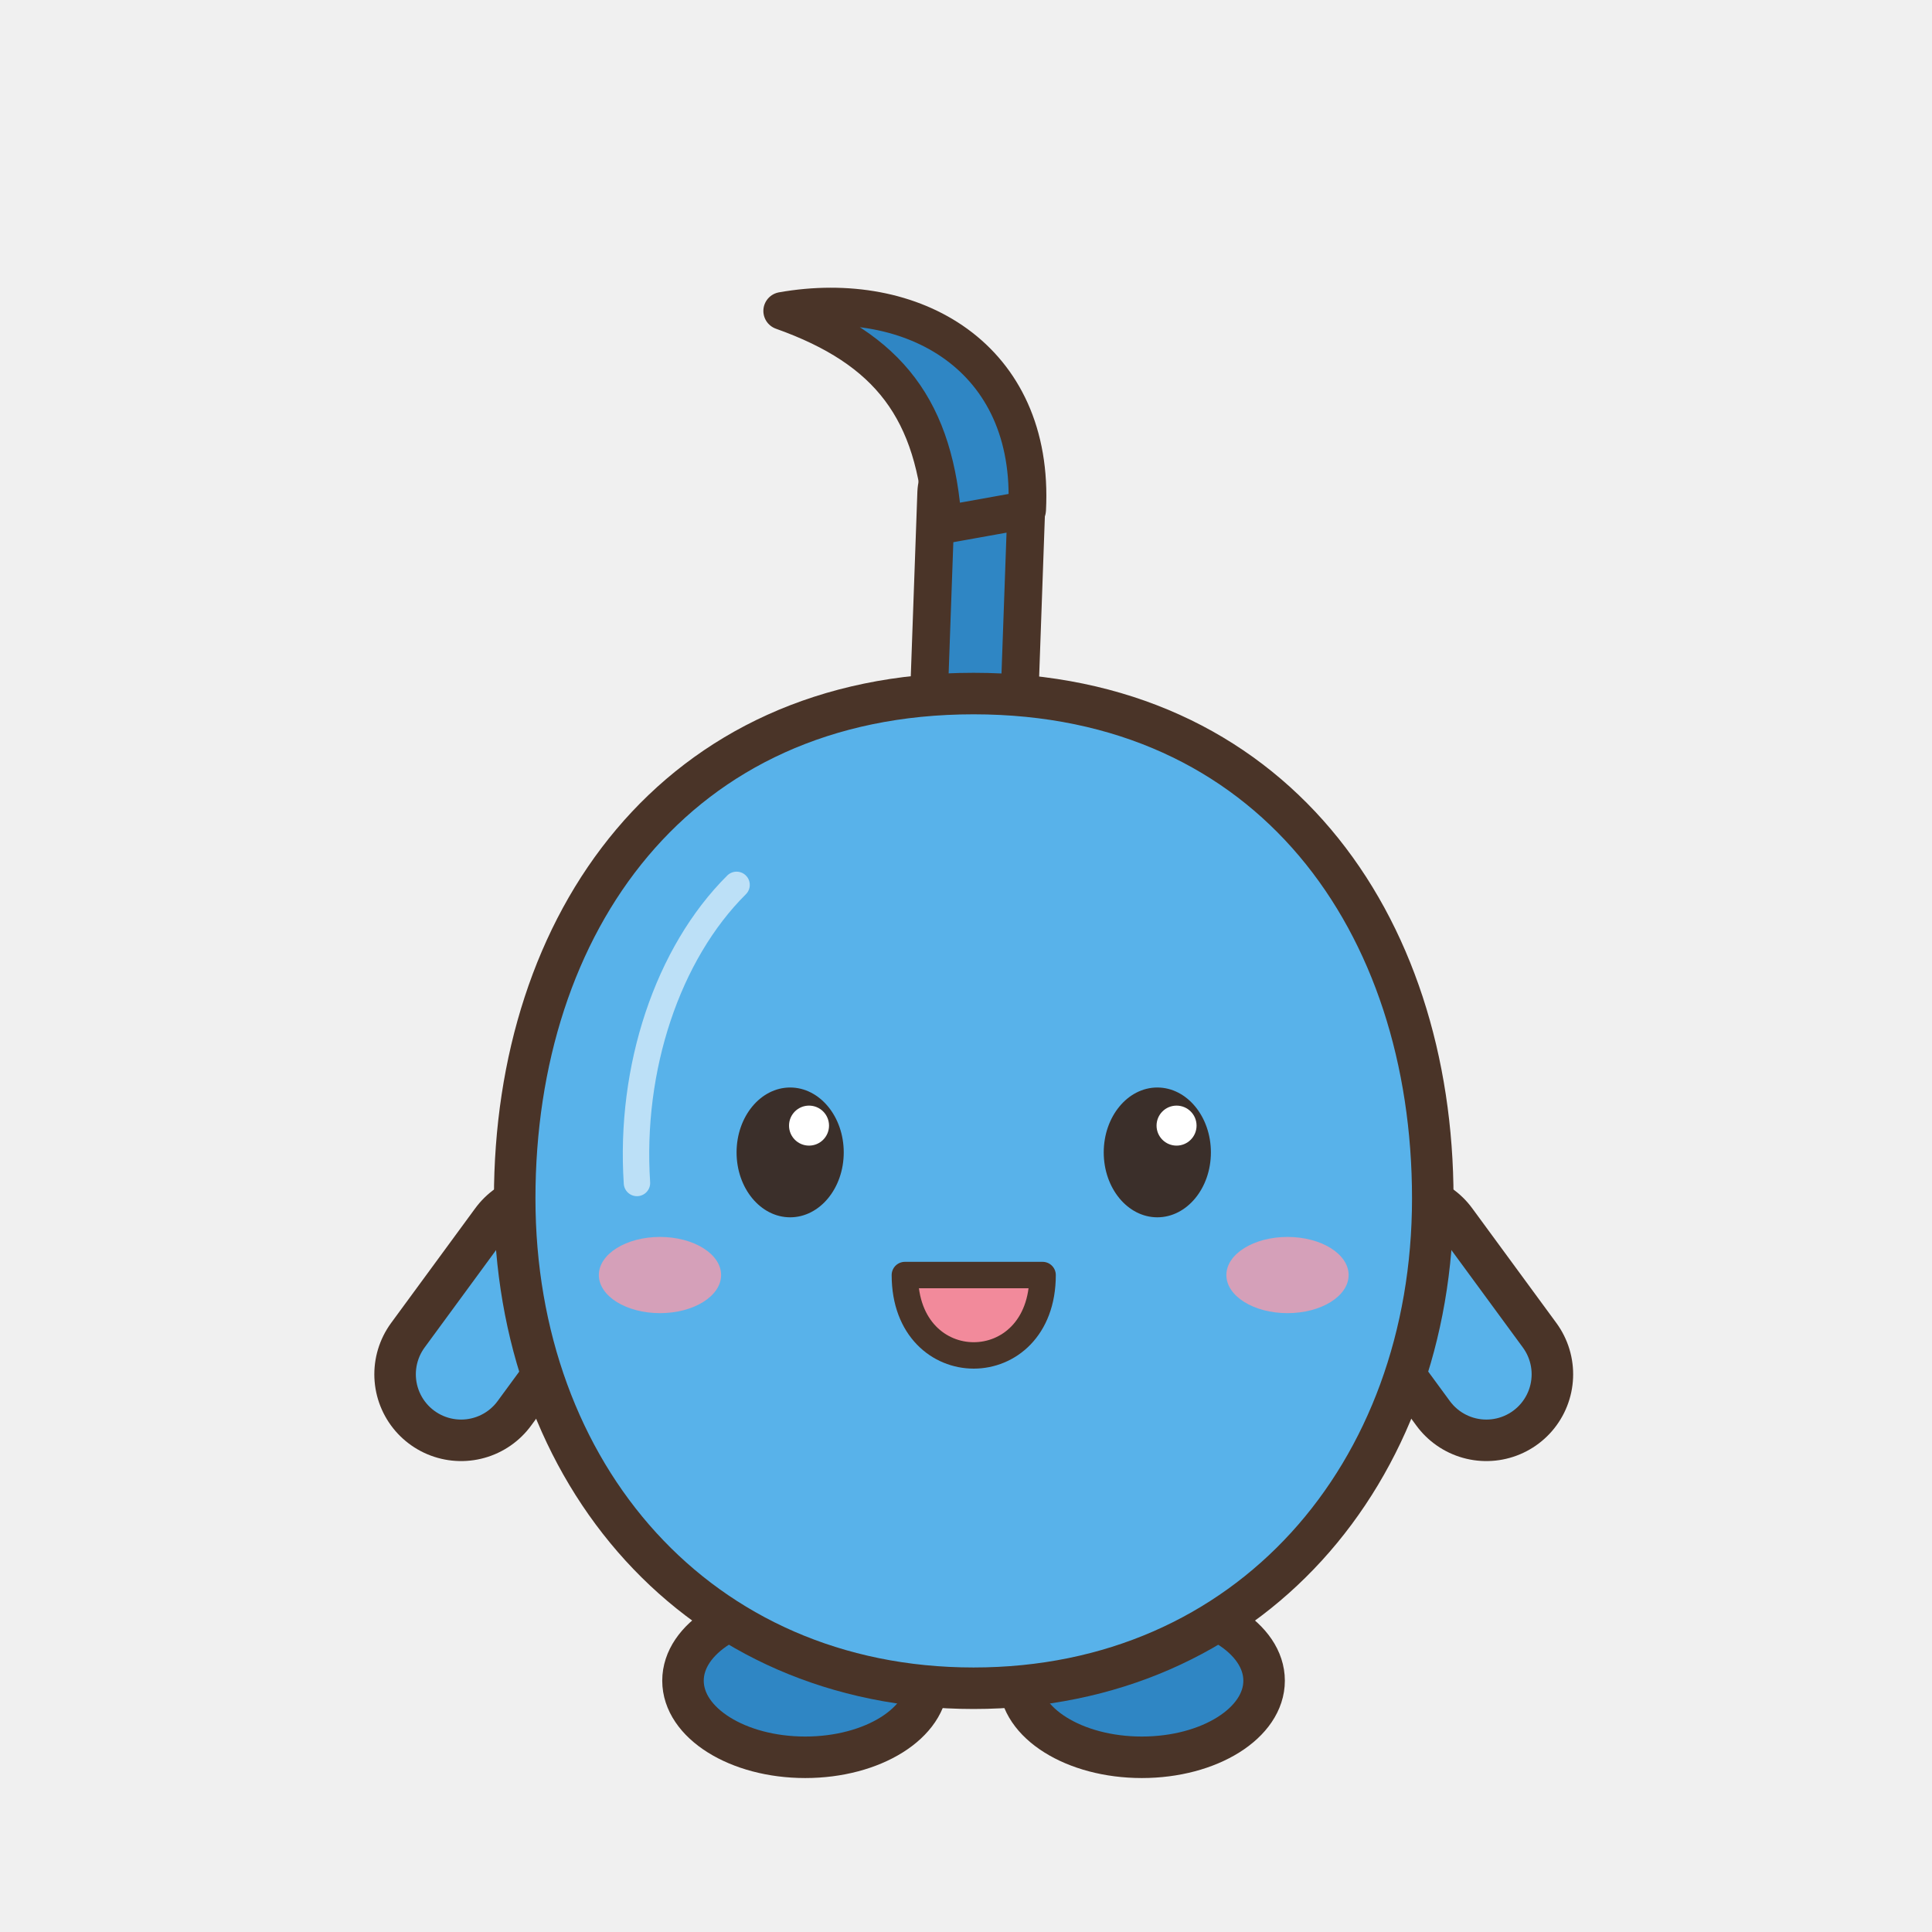
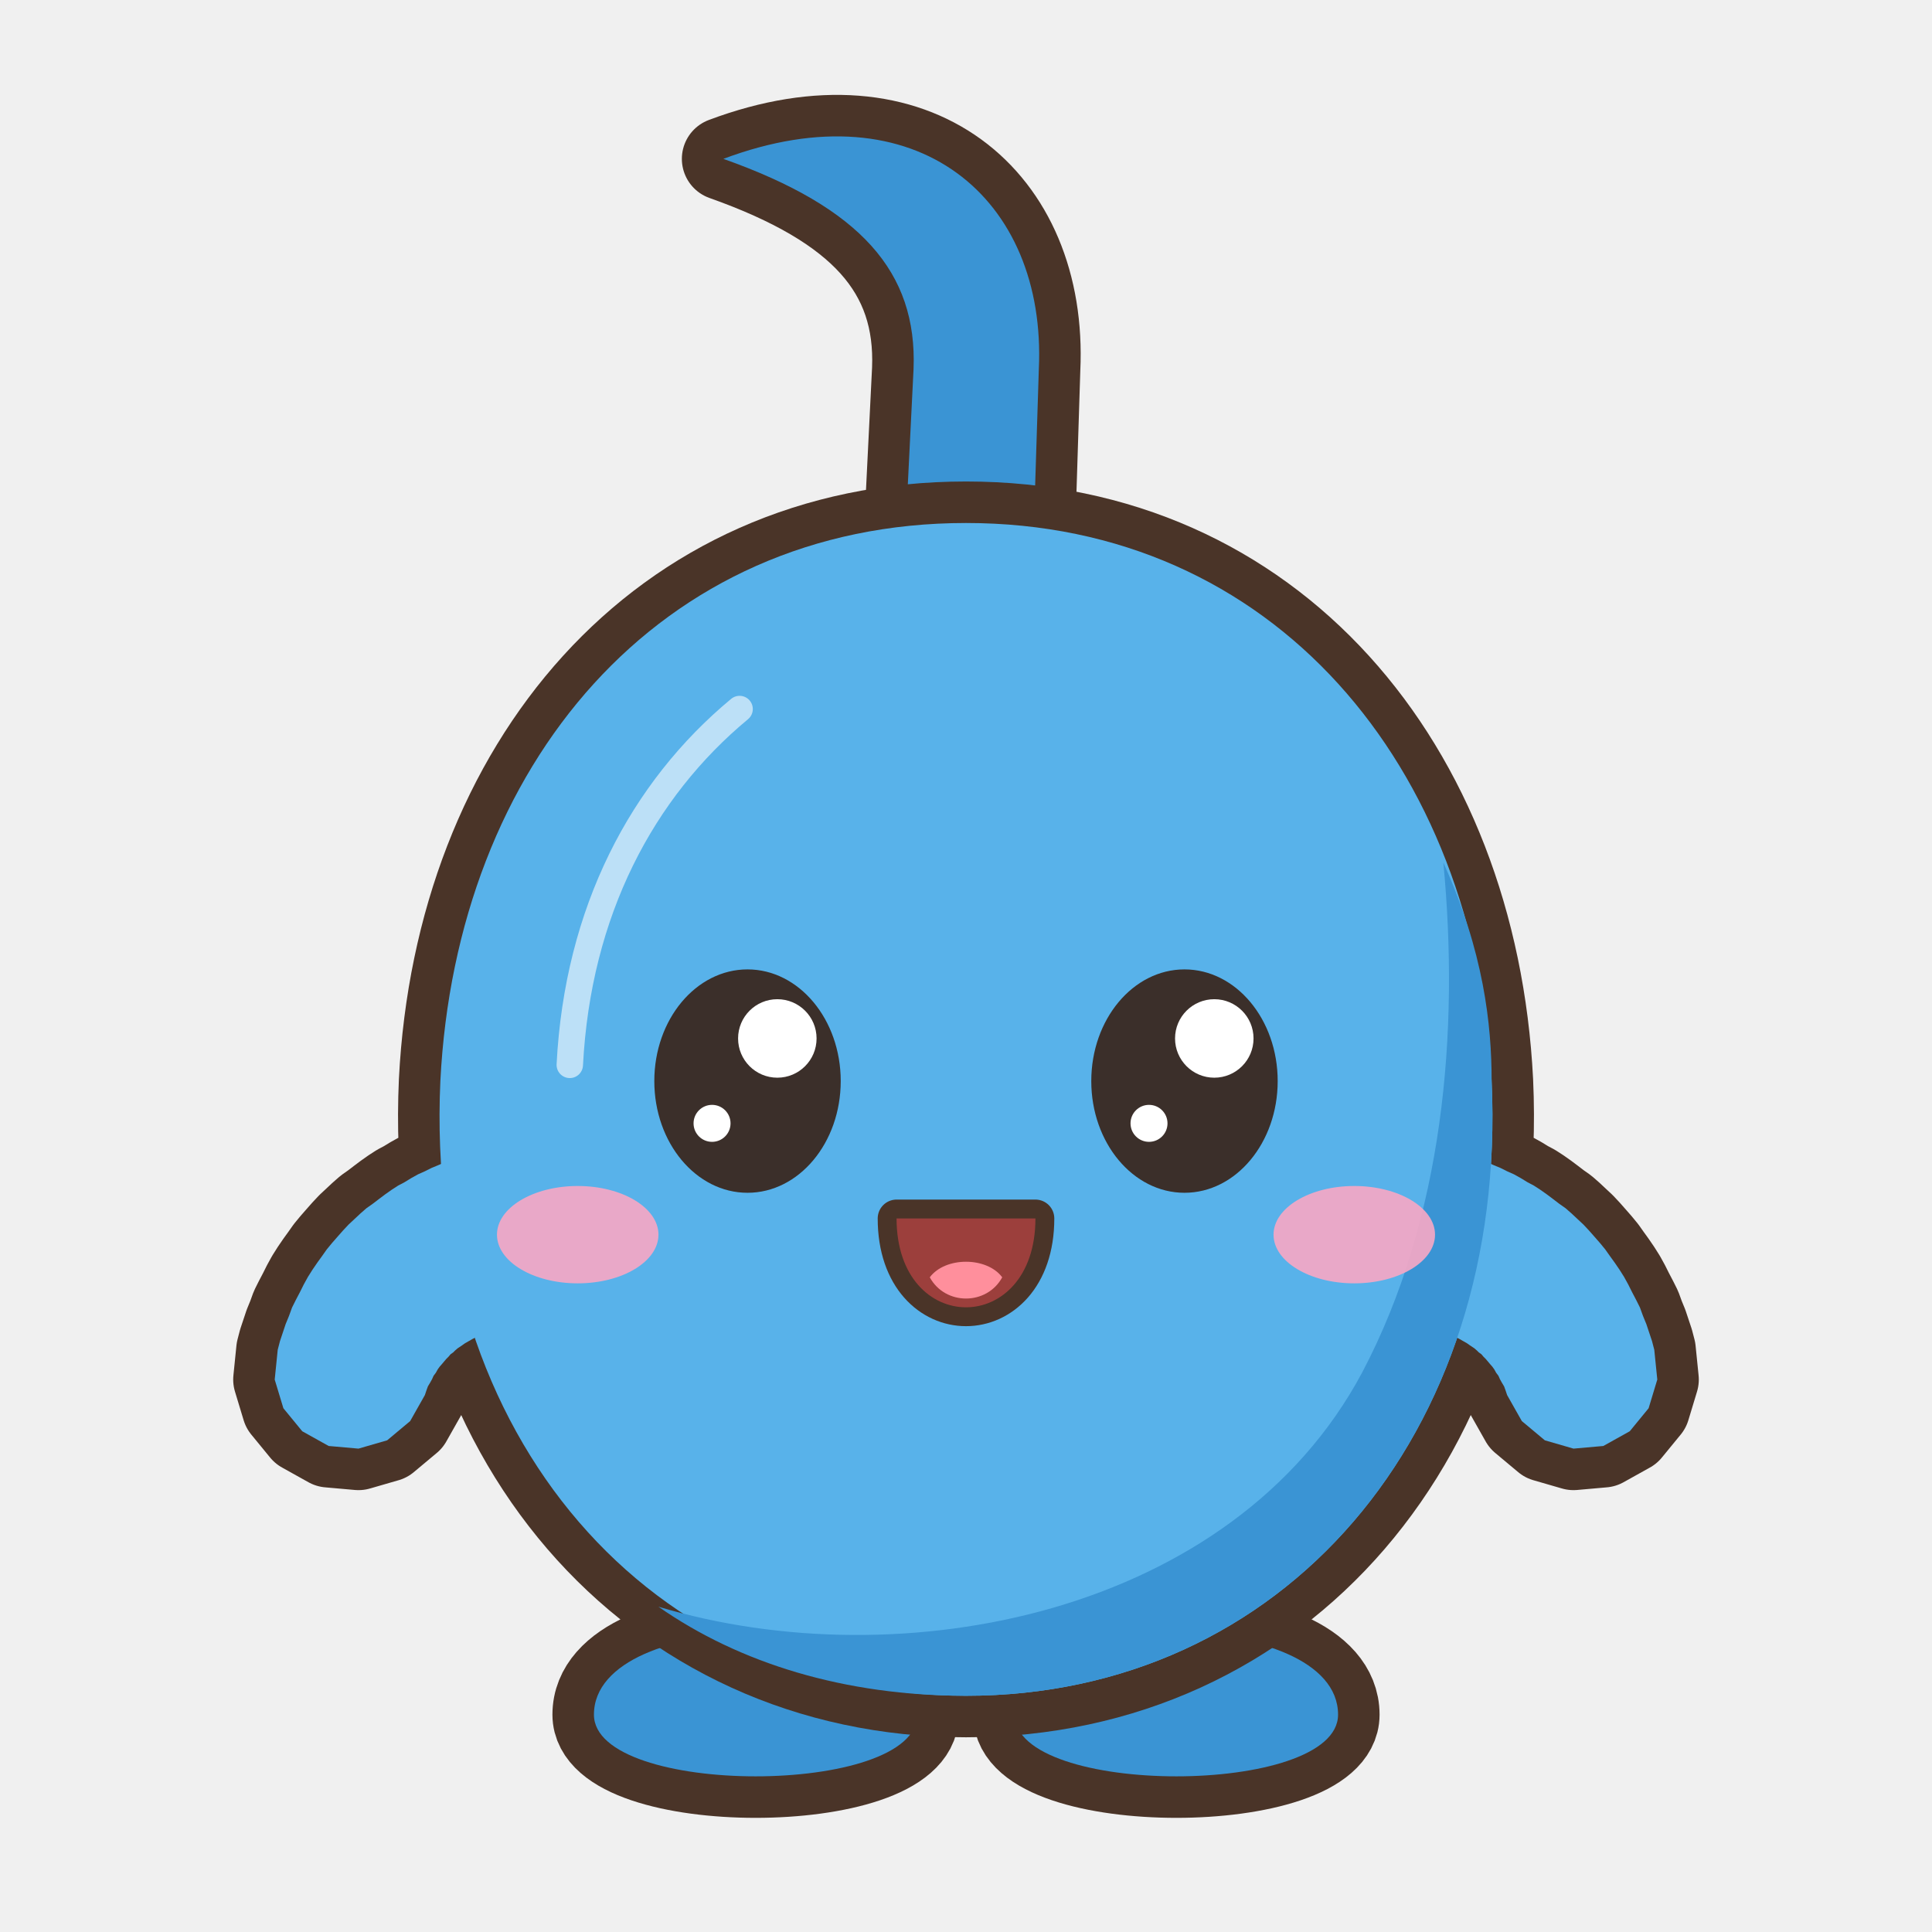
<svg xmlns="http://www.w3.org/2000/svg" viewBox="0 0 512 512" width="512" height="512">
-   <path d="M258 189.8 L260.1 131" fill="none" stroke="#4a3428" stroke-width="34" stroke-linejoin="round" stroke-linecap="round" />
-   <path d="M258 189.8 L260.1 131" fill="none" stroke="#2f86c4" stroke-width="14" stroke-linejoin="round" stroke-linecap="round" />
-   <path d="M249.9 139.1 C247.9 108.7 235.7 92.5 207.3 82.4 C241.8 76.3 274.3 94.5 272.2 135.1 Z" fill="#2f86c4" stroke="#4a3428" stroke-width="10" stroke-linejoin="round" stroke-linecap="round" />
-   <ellipse cx="213.4" cy="445.4" rx="32.4" ry="20.3" fill="#2f86c4" stroke="#4a3428" stroke-width="11" stroke-linejoin="round" stroke-linecap="round" />
-   <ellipse cx="302.6" cy="445.4" rx="32.4" ry="20.3" fill="#2f86c4" stroke="#4a3428" stroke-width="11" stroke-linejoin="round" stroke-linecap="round" />
-   <path d="M144.5 333.8 L122.2 364.2" fill="none" stroke="#4a3428" stroke-width="46" stroke-linejoin="round" stroke-linecap="round" />
-   <path d="M144.5 333.8 L122.2 364.2" fill="none" stroke="#58b2ea" stroke-width="24" stroke-linejoin="round" stroke-linecap="round" />
-   <path d="M371.6 333.8 L393.9 364.2" fill="none" stroke="#4a3428" stroke-width="46" stroke-linejoin="round" stroke-linecap="round" />
-   <path d="M371.6 333.8 L393.9 364.2" fill="none" stroke="#58b2ea" stroke-width="24" stroke-linejoin="round" stroke-linecap="round" />
-   <path d="M258 183.8 C337.1 183.8 379.7 244.6 379.7 317.6 C379.7 390.6 331 447.4 258 447.4 C185 447.4 136.4 390.6 136.4 317.6 C136.4 244.6 178.9 183.8 258 183.8 Z" fill="#58b2ea" stroke="#4a3428" stroke-width="11" stroke-linejoin="round" stroke-linecap="round" />
-   <path d="M168.8 313.5 C166.8 283.1 176.9 252.7 195.2 234.5" fill="none" stroke="#ffffff" stroke-width="7" stroke-linejoin="round" stroke-linecap="round" stroke-opacity="0.6" />
-   <ellipse cx="209.4" cy="305.4" rx="14.2" ry="17.2" fill="#3b2f2a" />
-   <circle cx="214.4" cy="298.3" r="5.3" fill="#ffffff" />
-   <ellipse cx="306.7" cy="305.4" rx="14.2" ry="17.2" fill="#3b2f2a" />
-   <circle cx="311.8" cy="298.3" r="5.3" fill="#ffffff" />
-   <ellipse cx="174.9" cy="337.9" rx="16.2" ry="10.1" fill="#ff9aa8" fill-opacity="0.75" />
-   <ellipse cx="341.2" cy="337.9" rx="16.2" ry="10.1" fill="#ff9aa8" fill-opacity="0.75" />
-   <path d="M239.8 337.9 C239.8 366.3 276.3 366.3 276.3 337.9 Z" fill="#f28a9b" stroke="#4a3428" stroke-width="7" stroke-linejoin="round" stroke-linecap="round" />
+   <path d="M238.8 164.3 L242.1 97.8 C243.1 72.1 228.1 55 191.7 42.1 C243.1 22.8 277.4 52.8 275.3 97.8 L273.2 164.3 Z" fill="#4a3428" stroke="#4a3428" stroke-width="22" stroke-linejoin="round" stroke-linecap="round" />
+   <path d="M238.8 164.3 L242.1 97.8 C243.1 72.1 228.1 55 191.7 42.1 C243.1 22.8 277.4 52.8 275.3 97.8 L273.2 164.3 Z" fill="#3a94d4" />
+   <path d="M157.4 454.4 C157.4 425.8 243.1 425.8 243.1 454.4 C243.1 476.2 157.4 476.2 157.4 454.4 Z M268.9 454.4 C268.9 425.8 354.6 425.8 354.6 454.4 C354.6 476.2 268.9 476.2 268.9 454.4 Z" fill="#4a3428" stroke="#4a3428" stroke-width="22" stroke-linejoin="round" stroke-linecap="round" />
+   <path d="M157.4 454.4 C157.4 425.8 243.1 425.8 243.1 454.4 C243.1 476.2 157.4 476.2 157.4 454.4 Z" fill="#3a94d4" />
+   <path d="M268.9 454.4 C268.9 425.8 354.6 425.8 354.6 454.4 C354.6 476.2 268.9 476.2 268.9 454.4 Z" fill="#3a94d4" />
+   <path d="M146.6 300.5 L144.8 300.7 L143 301.1 L141.3 301.4 L139.5 301.7 L137.8 302 L135.9 302.5 L134.2 302.9 L132.4 303.3 L130.6 303.7 L128.8 304.3 L126.9 304.8 L125.1 305.3 L123.4 305.9 L121.6 306.5 L119.8 307.3 L117.9 308 L116.1 308.8 L114.4 309.5 L112.6 310.4 L110.8 311.2 L109 312.2 L107.2 313.3 L105.5 314.2 L103.8 315.3 L102.1 316.5 L100.5 317.7 L98.8 319 L97.1 320.2 L95.5 321.6 L93.9 323.1 L92.4 324.5 L90.9 326.1 L89.4 327.8 L88 329.4 L86.6 331.1 L85.4 332.8 L84.1 334.6 L82.8 336.5 L81.6 338.4 L80.5 340.4 L79.5 342.4 L78.4 344.5 L77.4 346.5 L76.6 348.7 L75.7 350.9 L75 353 L74.2 355.4 L73.6 357.7 L72.8 365.6 L75.1 373.2 L80.1 379.3 L87.1 383.2 L95 383.9 L102.6 381.7 L108.7 376.6 L112.6 369.7 L113 368.5 L113.4 367.4 L114 366.4 L114.5 365.5 L114.9 364.6 L115.5 363.8 L116 362.9 L116.5 362.2 L117.2 361.4 L117.7 360.8 L118.3 360.1 L118.9 359.5 L119.4 358.9 L120.1 358.4 L120.6 357.9 L121.3 357.3 L121.9 356.9 L122.5 356.5 L123.2 356 L123.9 355.6 L124.6 355.2 L125.3 354.8 L126.1 354.4 L126.8 354.1 L127.6 353.7 L128.3 353.4 L129.2 353 L130.1 352.7 L130.9 352.5 L131.8 352.2 L132.7 352 L133.6 351.7 L134.6 351.4 L135.5 351.2 L136.6 351 L137.6 350.8 L138.6 350.7 L139.6 350.5 L140.7 350.4 L141.8 350.3 L142.9 350 L144 349.9 L145.2 349.9 L146.3 349.8 L147.5 349.7 L148.7 349.7 L149.9 349.6 L151.1 349.6 Z M360.9 349.6 L362.1 349.6 L363.3 349.7 L364.5 349.7 L365.7 349.8 L366.8 349.9 L368 349.9 L369.1 350 L370.2 350.3 L371.3 350.4 L372.4 350.5 L373.4 350.7 L374.4 350.8 L375.4 351 L376.5 351.2 L377.4 351.4 L378.4 351.7 L379.3 352 L380.2 352.2 L381.1 352.5 L381.9 352.7 L382.8 353 L383.7 353.4 L384.4 353.7 L385.2 354.1 L385.9 354.4 L386.7 354.8 L387.4 355.2 L388.1 355.6 L388.8 356 L389.5 356.5 L390.1 356.9 L390.7 357.3 L391.4 357.9 L391.9 358.4 L392.6 358.9 L393.1 359.5 L393.7 360.1 L394.3 360.8 L394.8 361.4 L395.5 362.2 L396 362.9 L396.5 363.8 L397.1 364.6 L397.5 365.5 L398 366.4 L398.6 367.4 L399 368.5 L399.4 369.7 L403.3 376.6 L409.4 381.7 L417 383.9 L424.9 383.2 L431.9 379.3 L436.9 373.2 L439.2 365.6 L438.4 357.7 L437.8 355.4 L437 353 L436.3 350.9 L435.4 348.7 L434.6 346.5 L433.6 344.5 L432.5 342.4 L431.5 340.4 L430.4 338.4 L429.2 336.5 L427.9 334.6 L426.6 332.8 L425.4 331.1 L424 329.4 L422.6 327.8 L421.1 326.1 L419.6 324.5 L418.1 323.1 L416.5 321.6 L414.9 320.2 L413.2 319 L411.5 317.7 L409.9 316.5 L408.2 315.3 L406.5 314.2 L404.8 313.3 L403 312.2 L401.2 311.2 L399.4 310.4 L397.6 309.5 L395.9 308.8 L394.1 308 L392.2 307.3 L390.4 306.5 L388.6 305.9 L386.9 305.3 L385.1 304.8 L383.2 304.3 L381.4 303.7 L379.6 303.3 L377.8 302.9 L376.1 302.5 L374.2 302 L372.5 301.7 L370.7 301.4 L369 301.1 L367.2 300.7 L365.4 300.5 Z M256 138.6 C337.5 138.6 391.1 202.9 395.3 286.5 C399.6 380.8 339.6 449.4 256 449.4 C172.4 449.4 112.4 380.8 116.7 286.5 C120.9 202.9 174.5 138.6 256 138.6 Z" fill="#4a3428" stroke="#4a3428" stroke-width="22" stroke-linejoin="round" stroke-linecap="round" />
+   <path d="M146.6 300.5 L144.8 300.7 L143 301.1 L141.3 301.4 L139.5 301.7 L137.8 302 L135.9 302.5 L134.2 302.9 L132.4 303.3 L130.6 303.7 L128.8 304.3 L126.9 304.8 L125.1 305.3 L123.4 305.9 L121.6 306.5 L119.8 307.3 L117.9 308 L116.1 308.8 L114.4 309.5 L112.6 310.4 L110.8 311.2 L109 312.2 L107.2 313.3 L105.5 314.2 L103.8 315.3 L102.1 316.5 L100.5 317.7 L98.8 319 L97.1 320.2 L95.5 321.6 L93.9 323.1 L92.4 324.5 L90.9 326.1 L89.4 327.8 L88 329.4 L86.6 331.1 L85.4 332.8 L84.1 334.6 L82.8 336.5 L81.6 338.4 L80.5 340.4 L79.5 342.4 L78.4 344.5 L77.4 346.5 L76.6 348.7 L75.7 350.9 L75 353 L74.2 355.4 L73.6 357.7 L72.8 365.6 L75.1 373.2 L80.1 379.3 L87.1 383.2 L95 383.9 L102.6 381.7 L108.7 376.6 L112.6 369.7 L113 368.5 L113.4 367.4 L114 366.4 L114.5 365.5 L114.9 364.6 L115.5 363.8 L116 362.9 L116.5 362.2 L117.2 361.4 L117.7 360.8 L118.3 360.1 L118.9 359.5 L119.4 358.9 L120.1 358.4 L120.6 357.9 L121.3 357.3 L121.9 356.9 L122.5 356.5 L123.2 356 L123.9 355.6 L124.6 355.2 L125.3 354.8 L126.1 354.4 L126.8 354.1 L127.6 353.7 L128.3 353.4 L129.2 353 L130.1 352.7 L130.9 352.5 L131.8 352.2 L132.7 352 L133.6 351.7 L134.6 351.4 L135.5 351.2 L136.6 351 L137.6 350.8 L138.6 350.7 L139.6 350.5 L140.7 350.4 L141.8 350.3 L142.9 350 L144 349.9 L145.2 349.9 L146.3 349.8 L147.5 349.7 L148.7 349.7 L149.9 349.6 L151.1 349.6 Z" fill="#58b2ea" />
+   <path d="M360.9 349.6 L362.1 349.6 L363.3 349.7 L364.5 349.7 L365.7 349.8 L366.8 349.9 L368 349.9 L369.1 350 L370.2 350.3 L371.3 350.4 L372.4 350.5 L373.4 350.7 L374.4 350.8 L375.4 351 L376.5 351.2 L377.4 351.4 L378.4 351.7 L379.3 352 L380.2 352.2 L381.1 352.5 L381.9 352.7 L382.8 353 L383.7 353.4 L384.4 353.7 L385.2 354.1 L385.9 354.4 L386.7 354.8 L387.4 355.2 L388.1 355.6 L388.8 356 L389.5 356.5 L390.1 356.9 L390.7 357.3 L391.4 357.9 L391.9 358.4 L392.6 358.9 L393.1 359.5 L393.7 360.1 L394.3 360.8 L394.8 361.4 L395.5 362.2 L396 362.9 L396.5 363.8 L397.1 364.6 L397.5 365.5 L398 366.4 L398.6 367.4 L399 368.5 L399.4 369.7 L403.3 376.6 L409.4 381.7 L417 383.9 L424.9 383.2 L431.9 379.3 L436.9 373.2 L439.2 365.6 L438.4 357.7 L437.8 355.4 L437 353 L436.3 350.9 L435.4 348.7 L434.6 346.5 L433.6 344.5 L432.5 342.4 L431.5 340.4 L430.4 338.4 L429.2 336.5 L427.9 334.6 L426.6 332.8 L425.4 331.1 L424 329.4 L422.6 327.8 L421.1 326.1 L419.6 324.5 L418.1 323.1 L416.5 321.6 L414.9 320.2 L413.2 319 L411.5 317.7 L409.9 316.5 L408.2 315.3 L406.5 314.2 L404.8 313.3 L403 312.2 L401.2 311.2 L399.4 310.4 L397.6 309.5 L395.9 308.8 L394.1 308 L392.2 307.3 L390.4 306.5 L388.6 305.9 L386.9 305.3 L385.1 304.8 L383.2 304.3 L381.4 303.7 L379.6 303.3 L377.8 302.9 L376.1 302.5 L374.2 302 L372.5 301.7 L370.7 301.4 L369 301.1 L367.2 300.7 L365.4 300.5 Z" fill="#58b2ea" />
+   <path d="M256 138.6 C337.5 138.6 391.1 202.9 395.3 286.5 C399.6 380.8 339.6 449.4 256 449.4 C172.4 449.4 112.4 380.8 116.7 286.5 C120.9 202.9 174.5 138.6 256 138.6 Z" fill="#58b2ea" />
+   <path d="M382.5 228.6 C393.2 252.2 395.3 271.5 395.3 286.5 C399.6 380.8 339.6 449.4 256 449.4 C223.8 449.4 196 440.8 174.5 425.8 C238.8 445.1 326.7 428 361 363.7 C382.5 322.9 386.8 273.6 382.5 228.6 Z" fill="#3a94d4" />
+   <path d="M151 282.2 C153.1 241.5 170.2 209.3 196 187.9" fill="none" stroke="#ffffff" stroke-width="7" stroke-linejoin="round" stroke-linecap="round" stroke-opacity="0.6" />
+   <ellipse cx="198.1" cy="286.5" rx="24.7" ry="29.6" fill="#3b2f2a" />
+   <circle cx="206" cy="275.2" r="10.4" fill="#ffffff" />
+   <circle cx="188.7" cy="297.7" r="4.9" fill="#ffffff" />
+   <ellipse cx="153.1" cy="327.2" rx="21.4" ry="12.9" fill="#f9a8c4" fill-opacity="0.9" />
+   <ellipse cx="313.9" cy="286.5" rx="24.7" ry="29.6" fill="#3b2f2a" />
+   <circle cx="321.8" cy="275.2" r="10.4" fill="#ffffff" />
+   <circle cx="304.5" cy="297.7" r="4.9" fill="#ffffff" />
+   <ellipse cx="358.9" cy="327.2" rx="21.4" ry="12.9" fill="#f9a8c4" fill-opacity="0.9" />
+   <path d="M237.6 322.9 C237.6 354.3 274.4 354.3 274.4 322.9 Z" fill="#4a3428" stroke="#4a3428" stroke-width="10" stroke-linejoin="round" stroke-linecap="round" />
+   <path d="M237.6 322.9 C237.6 354.3 274.4 354.3 274.4 322.9 Z" fill="#9c3f3c" />
+   <path d="M246.4 338.5 C250.5 333 261.5 333 265.6 338.5 C261.5 346 250.5 346 246.4 338.5 Z" fill="#ff8f9c" />
</svg>
